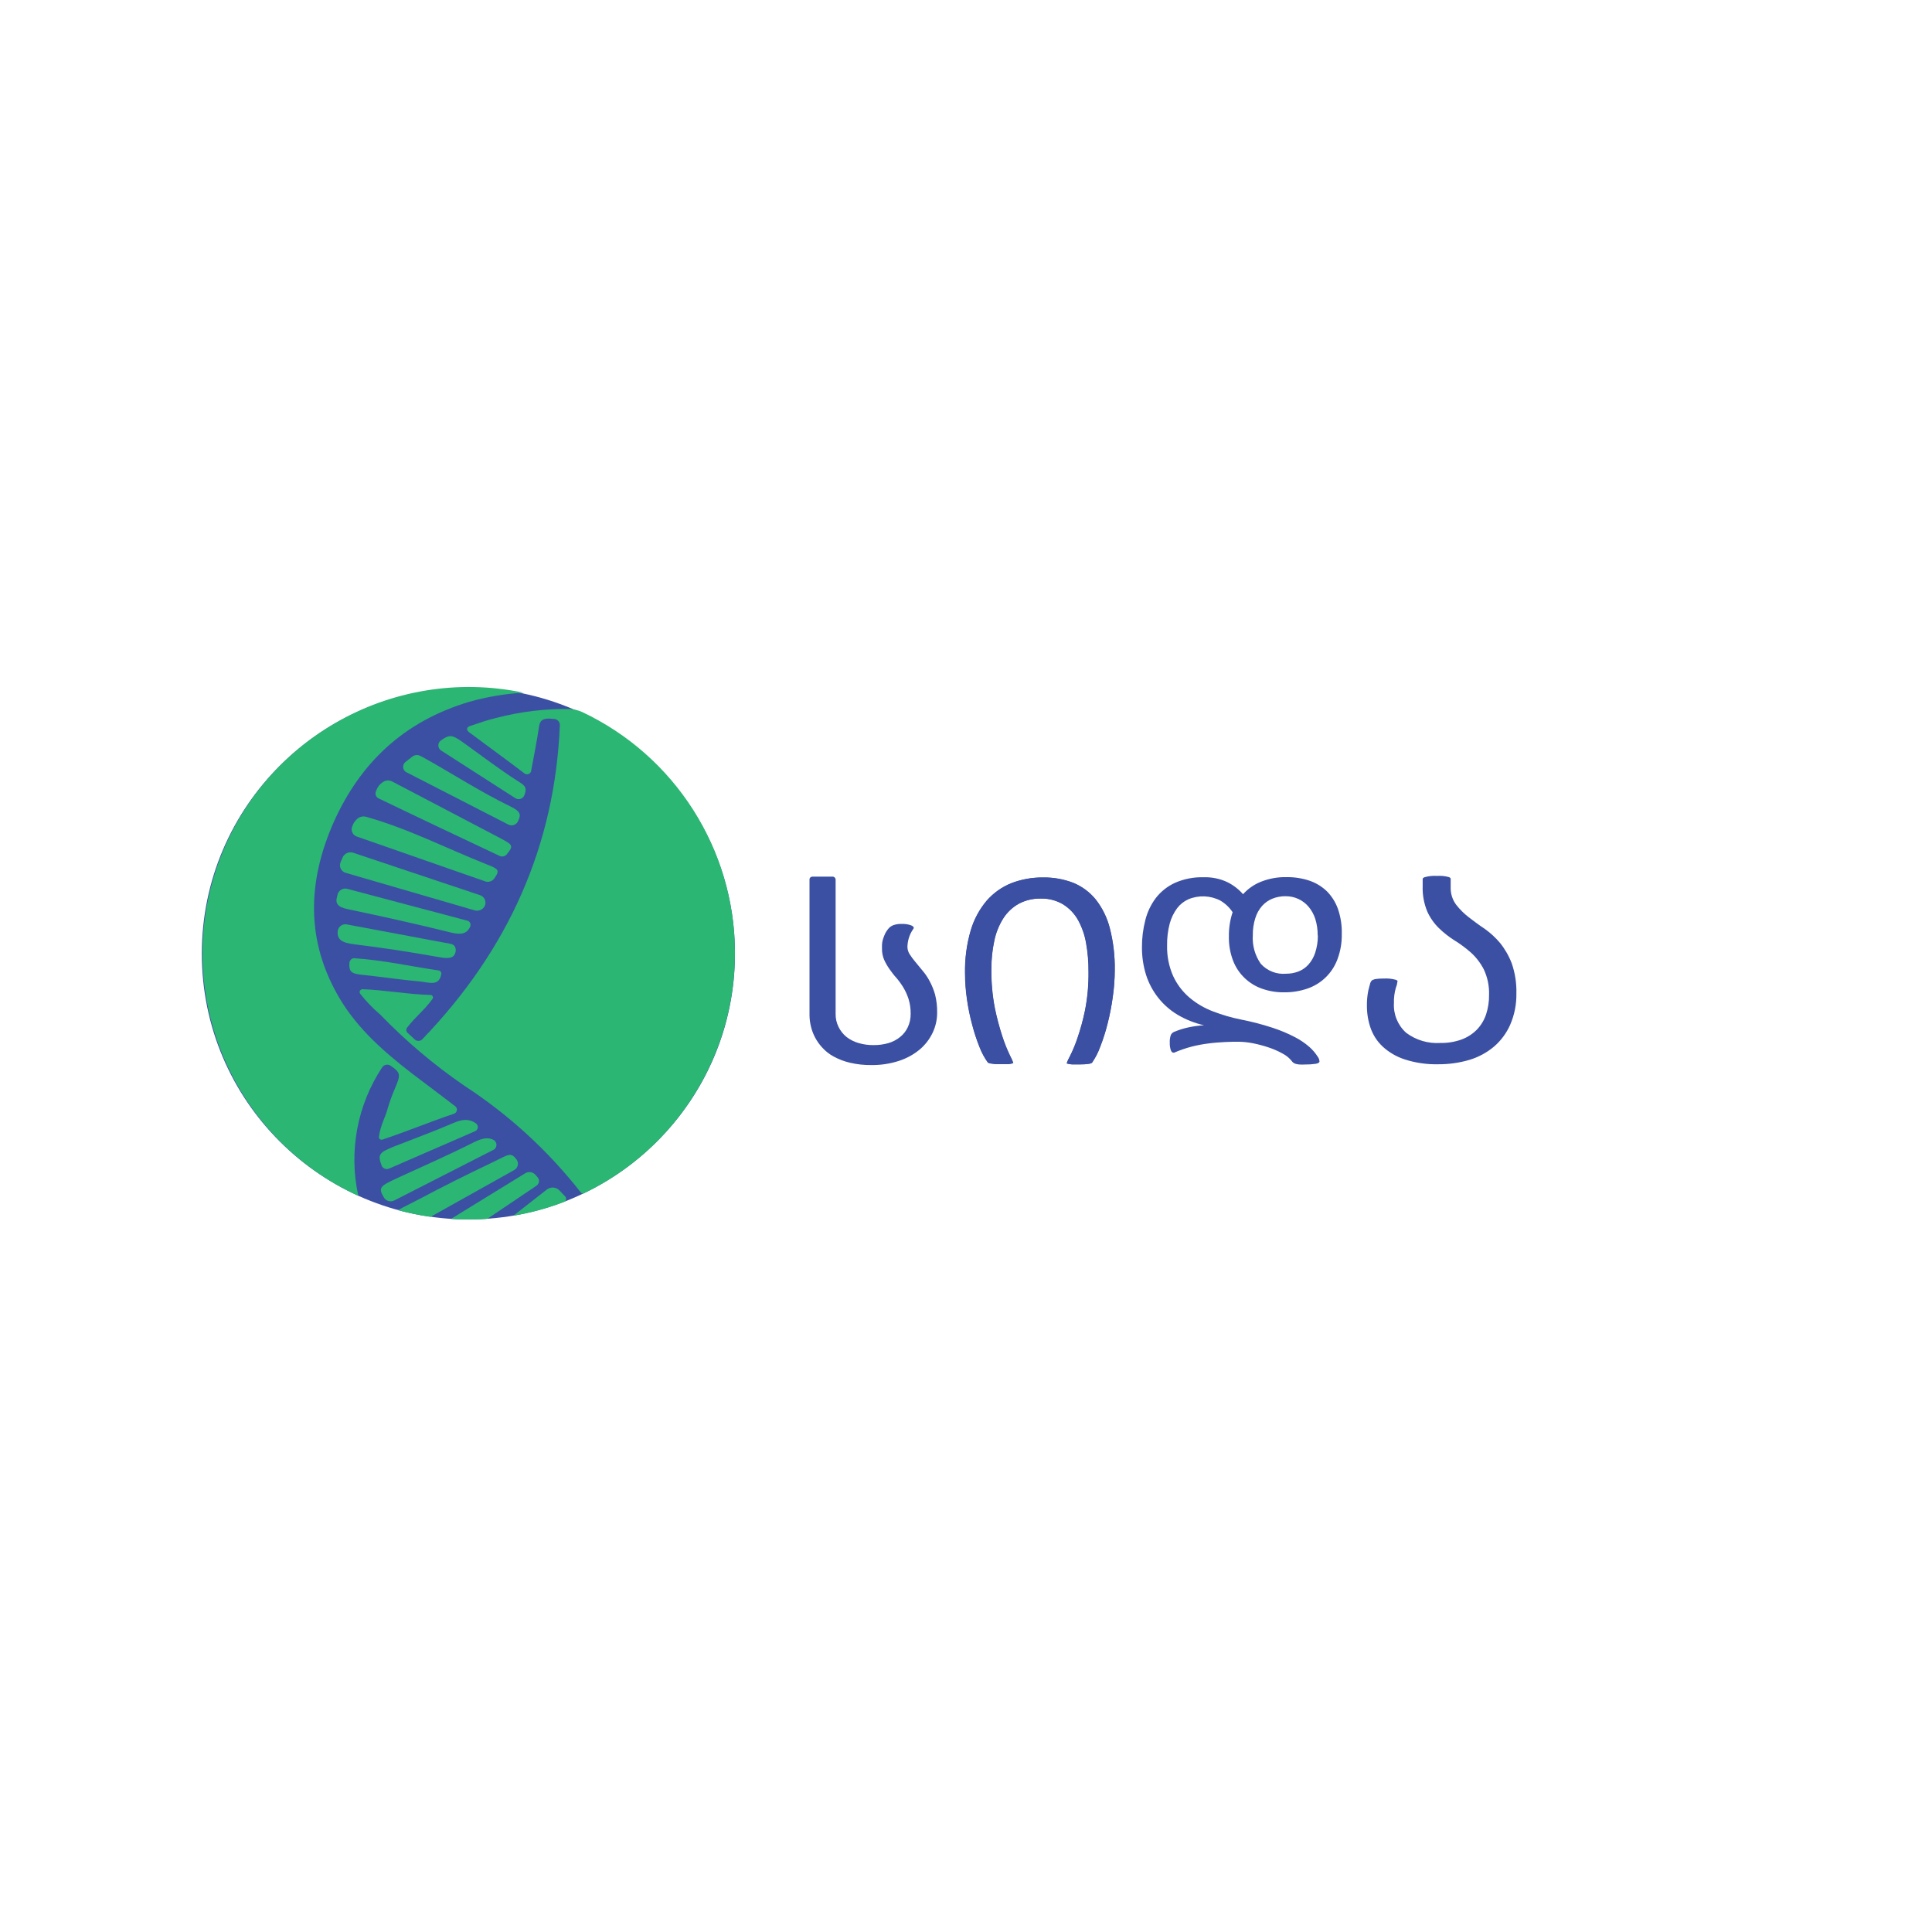
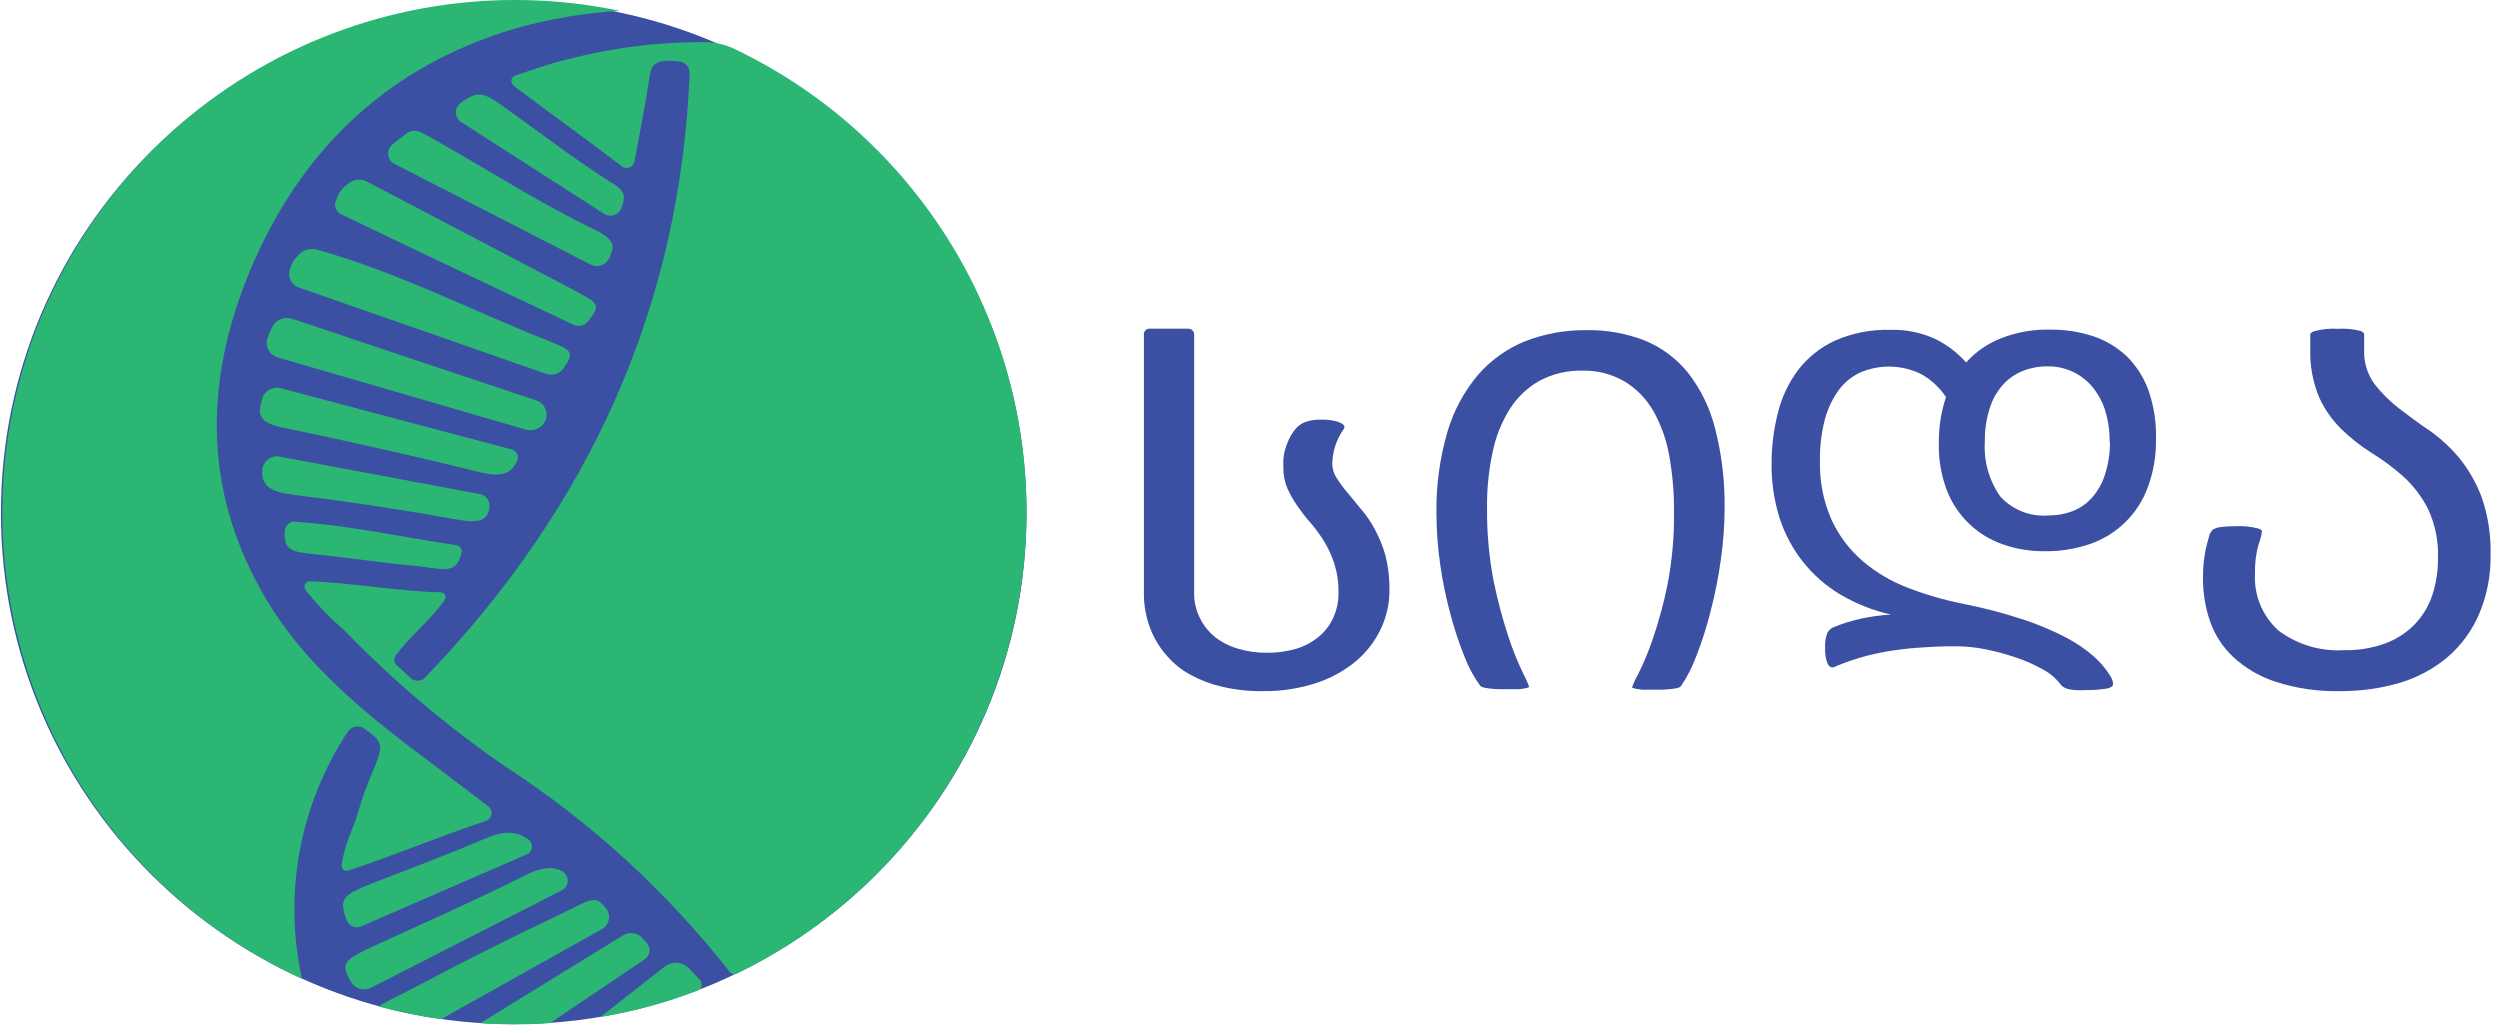
- <svg xmlns="http://www.w3.org/2000/svg" id="Layer_1" data-name="Layer 1" viewBox="0 0 316.66 315">
-   <defs>
-     <style>.cls-1{fill:#3b50a3;}.cls-2{fill:#2bb673;}</style>
-   </defs>
-   <path class="cls-1" d="M153.26,163a11,11,0,0,0-.92-2.25,9.26,9.26,0,0,0-1.19-1.73L150,157.62a11,11,0,0,1-.91-1.23,2.26,2.26,0,0,1-.36-1.23,5.65,5.65,0,0,1,.2-1.31,5.1,5.1,0,0,1,.79-1.64.36.36,0,0,0,.05-.13c0-.18-.18-.33-.53-.45a4.18,4.18,0,0,0-1.41-.2,3.81,3.81,0,0,0-1.4.2,2,2,0,0,0-.74.49,3.93,3.93,0,0,0-.66,1,6.62,6.62,0,0,0-.34.92,3.74,3.74,0,0,0-.13.83c0,.25,0,.46,0,.63a4.48,4.48,0,0,0,.35,1.8,9.45,9.45,0,0,0,.86,1.51c.35.48.72,1,1.14,1.45a12.13,12.13,0,0,1,1.14,1.57,9.07,9.07,0,0,1,.86,1.89,7.76,7.76,0,0,1,.35,2.42,5,5,0,0,1-.47,2.22,4.46,4.46,0,0,1-1.27,1.61,5.43,5.43,0,0,1-1.93,1,8.51,8.51,0,0,1-2.43.32,8.16,8.16,0,0,1-2.41-.33,5.82,5.82,0,0,1-2-1,4.82,4.82,0,0,1-1.3-1.63,4.63,4.63,0,0,1-.49-2.17v-22a.49.49,0,0,0-.49-.48h-3.32a.46.46,0,0,0-.47.45v22.24a8,8,0,0,0,.21,1.76,7.69,7.69,0,0,0,1.89,3.58,7,7,0,0,0,1.89,1.47,10.6,10.6,0,0,0,2.64,1,14.44,14.44,0,0,0,3.52.38,14,14,0,0,0,4.5-.68,10.34,10.34,0,0,0,3.38-1.84,8.2,8.2,0,0,0,2.14-2.75,7.57,7.57,0,0,0,.75-3.35A11.39,11.39,0,0,0,153.26,163Z" />
-   <path class="cls-1" d="M182.39,163.33a30.54,30.54,0,0,0,.32-4.38,25.82,25.82,0,0,0-.79-6.8,12.74,12.74,0,0,0-2.29-4.7,9.28,9.28,0,0,0-3.65-2.74,13.09,13.09,0,0,0-5-.9,14.06,14.06,0,0,0-5.25.95,10.59,10.59,0,0,0-4,2.86,13.4,13.4,0,0,0-2.61,4.87,23.57,23.57,0,0,0-.93,7,30.13,30.13,0,0,0,.32,4.29,34.23,34.23,0,0,0,.87,4.22,29.7,29.7,0,0,0,1.2,3.63,10.83,10.83,0,0,0,1.33,2.47s.09.12.45.19a8.14,8.14,0,0,0,1.55.11c.55,0,1,0,1.32,0a4.11,4.11,0,0,0,.71-.12.44.44,0,0,0,.15-.08,8.24,8.24,0,0,0-.52-1.16,25.38,25.38,0,0,1-1.25-3.11,42.5,42.5,0,0,1-1.25-4.7,31.44,31.44,0,0,1-.57-6.31,21.23,21.23,0,0,1,.47-4.69,11,11,0,0,1,1.47-3.7,7.14,7.14,0,0,1,2.54-2.41,7.36,7.36,0,0,1,3.61-.86,6.87,6.87,0,0,1,3.66.94,7.14,7.14,0,0,1,2.45,2.55,12,12,0,0,1,1.33,3.8,25.6,25.6,0,0,1,.4,4.73,30.75,30.75,0,0,1-.57,6.29,37.35,37.35,0,0,1-1.25,4.58,23.11,23.11,0,0,1-1.25,3,6.28,6.28,0,0,0-.51,1.11l.14.06a4.08,4.08,0,0,0,.72.12c.33,0,.77,0,1.32,0a8.29,8.29,0,0,0,1.55-.11c.36-.07.43-.17.43-.18a11.37,11.37,0,0,0,1.32-2.57,30.9,30.9,0,0,0,1.22-3.83A37.47,37.47,0,0,0,182.39,163.33Z" />
-   <path class="cls-1" d="M182.71,159a30.54,30.54,0,0,1-.32,4.38,37.47,37.47,0,0,1-.87,4.39,30.9,30.9,0,0,1-1.22,3.83,11.37,11.37,0,0,1-1.32,2.57s-.07.11-.43.18a8.29,8.29,0,0,1-1.55.11c-.55,0-1,0-1.32,0a4.08,4.08,0,0,1-.72-.12l-.14-.06a6.28,6.28,0,0,1,.51-1.11,23.11,23.11,0,0,0,1.25-3,37.35,37.35,0,0,0,1.25-4.58,30.75,30.75,0,0,0,.57-6.29,25.6,25.6,0,0,0-.4-4.73,12,12,0,0,0-1.33-3.8,7.14,7.14,0,0,0-2.45-2.55,6.87,6.87,0,0,0-3.66-.94,7.36,7.36,0,0,0-3.61.86,7.14,7.14,0,0,0-2.54,2.41,11,11,0,0,0-1.47,3.7,21.23,21.23,0,0,0-.47,4.69,31.44,31.44,0,0,0,.57,6.31,42.5,42.5,0,0,0,1.25,4.7,25.38,25.38,0,0,0,1.25,3.11,8.24,8.24,0,0,1,.52,1.16.44.44,0,0,1-.15.08,4.11,4.11,0,0,1-.71.12c-.34,0-.77,0-1.32,0a8.14,8.14,0,0,1-1.55-.11c-.36-.07-.44-.17-.45-.19a10.83,10.83,0,0,1-1.33-2.47,29.7,29.7,0,0,1-1.2-3.63,34.23,34.23,0,0,1-.87-4.22,30.13,30.13,0,0,1-.32-4.29,23.57,23.57,0,0,1,.93-7,13.4,13.4,0,0,1,2.61-4.87,10.59,10.59,0,0,1,4-2.86,14.06,14.06,0,0,1,5.25-.95,13.09,13.09,0,0,1,5,.9,9.28,9.28,0,0,1,3.65,2.74,12.74,12.74,0,0,1,2.29,4.7A25.82,25.82,0,0,1,182.71,159Z" />
-   <path class="cls-1" d="M219.92,153.09a11.13,11.13,0,0,1-.7,4.11,8,8,0,0,1-4.94,4.83,11.44,11.44,0,0,1-3.83.61,10.44,10.44,0,0,1-3.59-.59,7.86,7.86,0,0,1-4.76-4.61,10.53,10.53,0,0,1-.68-4,12,12,0,0,1,.61-3.93,6.2,6.2,0,0,0-2-1.9,6.19,6.19,0,0,0-5.25-.22,4.76,4.76,0,0,0-1.85,1.47,7.62,7.62,0,0,0-1.21,2.51,13.26,13.26,0,0,0-.43,3.62,11.68,11.68,0,0,0,1,5,10.37,10.37,0,0,0,2.65,3.5,13.2,13.2,0,0,0,3.88,2.28,28.4,28.4,0,0,0,4.67,1.35,42.38,42.38,0,0,1,5.15,1.35,24.08,24.08,0,0,1,3.61,1.52,12.06,12.06,0,0,1,2.36,1.6,7.59,7.59,0,0,1,1.4,1.65,1.29,1.29,0,0,1,.19.37,1.63,1.63,0,0,1,.07.33c0,.21-.22.36-.65.42a11,11,0,0,1-1.69.11,8.42,8.42,0,0,1-.95,0,3.13,3.13,0,0,1-.63-.11,1.42,1.42,0,0,1-.39-.2,1.09,1.09,0,0,1-.23-.25,4.71,4.71,0,0,0-1.52-1.24,13.29,13.29,0,0,0-2.29-1,20.53,20.53,0,0,0-2.56-.68,12.94,12.94,0,0,0-2.29-.25c-.71,0-1.48,0-2.31.05s-1.7.1-2.6.22a22.94,22.94,0,0,0-2.81.52,20.26,20.26,0,0,0-2.91,1l-.12,0c-.17,0-.31-.13-.42-.41a3.34,3.34,0,0,1-.17-1.21,3.19,3.19,0,0,1,.18-1.29,1.05,1.05,0,0,1,.51-.49,13.5,13.5,0,0,1,2.35-.74,16.35,16.35,0,0,1,2.57-.35,15.05,15.05,0,0,1-4.31-1.71,11.71,11.71,0,0,1-3.18-2.78,11.92,11.92,0,0,1-2-3.74,14.83,14.83,0,0,1-.68-4.56,17.39,17.39,0,0,1,.54-4.4,10.09,10.09,0,0,1,1.72-3.65,8.41,8.41,0,0,1,3.14-2.5,10.94,10.94,0,0,1,4.75-.92,8.47,8.47,0,0,1,3.8.78,8.31,8.31,0,0,1,2.62,2,7.84,7.84,0,0,1,3-2.07,10.74,10.74,0,0,1,4.14-.73,11.38,11.38,0,0,1,3.74.58,7.7,7.7,0,0,1,2.86,1.74,7.84,7.84,0,0,1,1.82,2.91A11.63,11.63,0,0,1,219.92,153.09Zm-3.95.23a8.73,8.73,0,0,0-.39-2.71,6,6,0,0,0-1.1-2,4.87,4.87,0,0,0-3.76-1.72,5.63,5.63,0,0,0-2.17.4,4.56,4.56,0,0,0-1.69,1.19,5.41,5.41,0,0,0-1.11,2,8.72,8.72,0,0,0-.41,2.79,7.33,7.33,0,0,0,1.31,4.7,5,5,0,0,0,4.16,1.62,5.6,5.6,0,0,0,2-.36,4.32,4.32,0,0,0,1.64-1.13,5.46,5.46,0,0,0,1.11-1.94A8.84,8.84,0,0,0,216,153.32Z" />
-   <path class="cls-1" d="M226.84,160.38a9.79,9.79,0,0,0-1.21.06,1.9,1.9,0,0,0-.62.16c-.16.08-.22.14-.23.17a1.7,1.7,0,0,0-.19.35c0,.08-.12.38-.32,1.22a11.91,11.91,0,0,0-.23,2.56,11,11,0,0,0,.61,3.61,7.64,7.64,0,0,0,1.95,3,9.78,9.78,0,0,0,3.59,2.11,16.61,16.61,0,0,0,5.56.81,17.52,17.52,0,0,0,5.13-.73,11.34,11.34,0,0,0,4-2.17,10.08,10.08,0,0,0,2.66-3.61,12.33,12.33,0,0,0,1-5.07,14,14,0,0,0-.76-4.95,12.29,12.29,0,0,0-1.91-3.34,13.5,13.5,0,0,0-2.5-2.31c-1-.66-1.83-1.3-2.62-1.9a11.61,11.61,0,0,1-2.08-2.06,4.6,4.6,0,0,1-.9-2.88v-1.34c0-.08,0-.19-.27-.31a5.84,5.84,0,0,0-1.94-.2,6.26,6.26,0,0,0-2.06.21c-.32.12-.32.24-.32.3v1.14a10,10,0,0,0,.76,4.2,9,9,0,0,0,1.9,2.71,15.56,15.56,0,0,0,2.54,2,19.52,19.52,0,0,1,2.7,2,9.72,9.72,0,0,1,2.12,2.76,9.11,9.11,0,0,1,.86,4.21,9.86,9.86,0,0,1-.48,3.15,6.64,6.64,0,0,1-1.51,2.51,6.85,6.85,0,0,1-2.51,1.62,9.73,9.73,0,0,1-3.48.57,8.44,8.44,0,0,1-5.61-1.67,6.07,6.07,0,0,1-2-4.87,8.25,8.25,0,0,1,.32-2.53,4,4,0,0,0,.27-1.06c0-.08-.09-.15-.27-.22A6,6,0,0,0,226.84,160.38Z" />
-   <ellipse class="cls-1" cx="76.77" cy="156.3" rx="43.69" ry="43.56" />
-   <path class="cls-2" d="M56.7,143.07l21.08,6.13a1.41,1.41,0,0,0,1.68-.73v0a1.29,1.29,0,0,0-.81-1.76l-20.74-6.94a1.42,1.42,0,0,0-1.75.75l-.35.83A1.29,1.29,0,0,0,56.7,143.07Z" />
-   <path class="cls-2" d="M58.43,137.09l21,7.33A1.31,1.31,0,0,0,81,144c1-1.42.73-1.56-1.32-2.37C73.17,139.05,67,135.84,60,133.87a1.58,1.58,0,0,0-1.58.47,2.65,2.65,0,0,0-.67,1.07A1.24,1.24,0,0,0,58.43,137.09Z" />
-   <path class="cls-2" d="M67.59,124l-1.12.88a1,1,0,0,0,.18,1.71l16.64,8.54a1.16,1.16,0,0,0,1.6-.5c.45-1,.65-1.55-1.28-2.48-4.71-2.29-9.08-5.1-13.61-7.66-.35-.2-.71-.39-1.11-.6A1.23,1.23,0,0,0,67.59,124Z" />
-   <path class="cls-2" d="M55.27,146.88c-.37,1.2.07,1.78,1.71,2.13,5.65,1.18,11.29,2.43,16.88,3.82,1.69.42,2.68.26,3.22-1a.71.71,0,0,0-.55-.95L57,145.7a1.31,1.31,0,0,0-1.66.86C55.33,146.67,55.31,146.77,55.27,146.88Z" />
-   <path class="cls-2" d="M58,154.76q6.86.84,13.64,2.06c1.2.22,2.28.35,2.74-.19s.54-1.74-.54-1.94l-16.9-3.16a1.27,1.27,0,0,0-1.58,1h0C55.19,154,56.05,154.52,58,154.76Z" />
-   <path class="cls-2" d="M62.09,130.87c6.81,3.29,13.23,6.31,19.81,9.42a1,1,0,0,0,1.12-.22c1.23-1.48,1-1.61-1-2.68l-17.75-9.31A1.45,1.45,0,0,0,63.1,128a2.64,2.64,0,0,0-1.44,1.61A.89.89,0,0,0,62.09,130.87Z" />
-   <path class="cls-2" d="M84.68,127.9c-2.85-1.83-5.52-3.88-8.27-5.85-2.17-1.56-2.54-1.83-4.14-.7a1,1,0,0,0,0,1.64l12.18,7.82a1,1,0,0,0,1.51-.52C86.5,128.9,85.85,128.66,84.68,127.9Z" />
-   <path class="cls-2" d="M60.8,159.93c2.58.29,5.16.68,7.74.9,1.86.17,3.34.88,3.77-1.07a.53.53,0,0,0-.45-.71c-4.59-.67-9.11-1.7-13.84-2-.4,0-.73.42-.75.74C57.13,159.73,57.94,159.61,60.8,159.93Z" />
-   <path class="cls-2" d="M86.1,192.29c-4.07,2.48-8.11,5-12.18,7.49,1.22.09,2.44.11,3.68.09.75,0,1.53-.05,2.27-.1l8.07-5.44a.93.93,0,0,0,.18-1.37l-.37-.42A1.3,1.3,0,0,0,86.1,192.29Z" />
-   <path class="cls-2" d="M62.65,174.92a1,1,0,0,1,1.36-.26c1.78,1.23,1.65,1.5.66,3.89a26.21,26.21,0,0,0-1.14,3.18c-.39,1.44-1.19,2.74-1.42,4.58a.43.43,0,0,0,.56.47c3.83-1.26,8-3,11.72-4.23a.71.71,0,0,0,.21-1.25c-2.61-2-4.65-3.52-7-5.3-4.61-3.55-8.94-7.36-11.86-12.24-5.7-9.54-5.35-19.32-1-29.11,4.25-9.44,11.3-16.4,22.2-19.63a41.34,41.34,0,0,1,8.87-1.49A43.67,43.67,0,0,0,58.73,196,27.44,27.44,0,0,1,62.65,174.92Z" />
-   <path class="cls-2" d="M84.67,190.05c-1-1.33-1.31-.79-4.2.58-4,1.9-7.92,3.86-11.81,5.93-1.63.86-2.75,1.37-3.43,1.79a44.69,44.69,0,0,0,5.34,1.09l13.72-7.68A1.17,1.17,0,0,0,84.67,190.05Z" />
-   <path class="cls-2" d="M77.73,187.19c-4.16,2.09-8.49,4-12.74,5.95-2.71,1.27-3.08,1.5-2,3.24a1.31,1.31,0,0,0,1.68.35l16.1-8.22a.93.93,0,0,0,.07-1.71C80,186.37,79,186.55,77.73,187.19Z" />
-   <path class="cls-2" d="M64.66,187.88c-2.45,1-2.83,1.25-2.1,3.19a.93.93,0,0,0,1.24.45l14-6.09a.74.74,0,0,0,.22-1.3c-1.07-.79-2.23-.72-3.71-.07C71.14,185.43,67.88,186.62,64.66,187.88Z" />
-   <path class="cls-2" d="M89.58,195l-5.43,4.25a41.26,41.26,0,0,0,8.41-2.3c.27-.11.29-.63.09-.84l-.88-.92A1.56,1.56,0,0,0,89.58,195Z" />
-   <path class="cls-2" d="M76.05,177.91a79,79,0,0,1,19.16,17.55.42.42,0,0,0,.5.12,43.69,43.69,0,0,0-.33-78.9,6,6,0,0,0-2-.48,45.36,45.36,0,0,0-12.06,1.47c-1.4.33-2.76.81-4.3,1.33-.55.19-.62.62-.15,1,3.21,2.4,5.92,4.35,9,6.69a.7.7,0,0,0,1.21-.47h0c.44-2.37.92-4.75,1.27-7.14.15-1,.6-1.33,1.76-1.3l.65.05a1,1,0,0,1,1,1c-.79,19.63-8.34,36.76-22.56,51.52a.89.89,0,0,1-1.24,0l-1.18-1.09a.62.62,0,0,1-.07-.81c1.34-1.79,2.77-2.78,4.18-4.73a.41.41,0,0,0-.33-.65c-3.35-.06-7.66-.82-11.12-.94a.47.47,0,0,0-.4.75,24,24,0,0,0,3.29,3.42A90,90,0,0,0,76.05,177.91Z" />
+ <svg xmlns="http://www.w3.org/2000/svg" width="213" height="88" viewBox="0 0 213 88" fill="none">
+   <path d="M118.041 47.323C117.818 46.542 117.509 45.787 117.121 45.073C116.791 44.453 116.392 43.873 115.931 43.343L114.781 41.943C114.449 41.555 114.145 41.144 113.871 40.713C113.634 40.347 113.509 39.919 113.511 39.483C113.526 39.04 113.593 38.601 113.711 38.173C113.873 37.584 114.141 37.028 114.501 36.533C114.526 36.494 114.543 36.45 114.551 36.403C114.551 36.223 114.371 36.073 114.021 35.953C113.565 35.807 113.089 35.739 112.611 35.753C112.136 35.732 111.661 35.8 111.211 35.953C110.93 36.059 110.677 36.227 110.471 36.443C110.201 36.741 109.978 37.078 109.811 37.443C109.675 37.741 109.561 38.049 109.471 38.363C109.396 38.634 109.353 38.913 109.341 39.193C109.341 39.443 109.341 39.653 109.341 39.823C109.332 40.441 109.451 41.054 109.691 41.623C109.93 42.152 110.218 42.657 110.551 43.133C110.901 43.613 111.271 44.133 111.691 44.583C112.112 45.075 112.493 45.6 112.831 46.153C113.189 46.748 113.477 47.383 113.691 48.043C113.934 48.827 114.053 49.643 114.041 50.463C114.056 51.23 113.895 51.989 113.571 52.683C113.278 53.311 112.843 53.863 112.301 54.293C111.731 54.753 111.075 55.093 110.371 55.293C109.58 55.517 108.762 55.624 107.941 55.613C107.125 55.624 106.313 55.513 105.531 55.283C104.806 55.083 104.126 54.743 103.531 54.283C102.984 53.841 102.54 53.285 102.231 52.653C101.893 51.981 101.725 51.236 101.741 50.483V28.483C101.738 28.355 101.685 28.233 101.594 28.143C101.502 28.054 101.379 28.003 101.251 28.003H97.931C97.87 28.002 97.81 28.013 97.754 28.035C97.698 28.056 97.646 28.089 97.602 28.131C97.559 28.173 97.524 28.223 97.499 28.278C97.475 28.333 97.462 28.393 97.461 28.453V50.693C97.465 51.286 97.536 51.876 97.671 52.453C97.969 53.794 98.622 55.03 99.561 56.033C100.101 56.628 100.741 57.126 101.451 57.503C102.282 57.953 103.17 58.289 104.091 58.503C105.244 58.774 106.426 58.902 107.611 58.883C109.138 58.904 110.658 58.674 112.111 58.203C113.342 57.807 114.489 57.183 115.491 56.363C116.393 55.611 117.123 54.673 117.631 53.613C118.134 52.569 118.39 51.423 118.381 50.263C118.396 49.273 118.281 48.284 118.041 47.323Z" fill="#3B50A3" />
+   <path d="M146.936 43.299C146.934 44.765 146.827 46.229 146.616 47.679C146.414 49.158 146.123 50.624 145.746 52.069C145.423 53.371 145.015 54.65 144.526 55.899C144.197 56.808 143.753 57.672 143.206 58.469C143.206 58.469 143.136 58.579 142.776 58.649C142.264 58.734 141.745 58.771 141.226 58.759C140.676 58.759 140.226 58.759 139.906 58.759C139.663 58.741 139.422 58.7 139.186 58.639L139.046 58.579C139.179 58.193 139.35 57.822 139.556 57.469C140.042 56.5 140.46 55.497 140.806 54.469C141.319 52.97 141.737 51.441 142.056 49.889C142.461 47.818 142.652 45.71 142.626 43.599C142.639 42.013 142.505 40.43 142.226 38.869C142 37.536 141.55 36.252 140.896 35.069C140.306 34.027 139.463 33.15 138.446 32.519C137.338 31.87 136.07 31.544 134.786 31.579C133.529 31.553 132.286 31.849 131.176 32.439C130.142 33.019 129.269 33.847 128.636 34.849C127.925 35.983 127.427 37.237 127.166 38.549C126.836 40.09 126.678 41.663 126.696 43.239C126.673 45.356 126.864 47.47 127.266 49.549C127.592 51.138 128.01 52.708 128.516 54.249C128.864 55.312 129.281 56.351 129.766 57.359C129.969 57.732 130.143 58.12 130.286 58.519C130.242 58.555 130.191 58.582 130.136 58.599C129.903 58.66 129.666 58.7 129.426 58.719C129.086 58.719 128.656 58.719 128.106 58.719C127.587 58.732 127.068 58.695 126.556 58.609C126.196 58.539 126.116 58.439 126.106 58.419C125.557 57.657 125.11 56.827 124.776 55.949C124.298 54.766 123.897 53.554 123.576 52.319C123.198 50.932 122.907 49.523 122.706 48.099C122.497 46.678 122.39 45.245 122.386 43.809C122.343 41.442 122.656 39.082 123.316 36.809C123.838 35.022 124.727 33.363 125.926 31.939C127.016 30.685 128.387 29.705 129.926 29.079C131.599 28.43 133.381 28.108 135.176 28.129C136.885 28.1 138.584 28.405 140.176 29.029C141.602 29.624 142.856 30.566 143.826 31.769C144.906 33.161 145.686 34.761 146.116 36.469C146.693 38.699 146.968 40.996 146.936 43.299Z" fill="#3B50A3" />
+   <path d="M183.689 37.414C183.717 38.816 183.479 40.21 182.989 41.524C182.579 42.647 181.922 43.664 181.067 44.5C180.212 45.336 179.181 45.969 178.049 46.354C176.816 46.774 175.521 46.98 174.219 46.964C172.997 46.979 171.782 46.779 170.629 46.374C169.548 45.998 168.562 45.391 167.739 44.595C166.917 43.799 166.279 42.833 165.869 41.764C165.385 40.487 165.154 39.129 165.189 37.764C165.172 36.429 165.378 35.101 165.799 33.834C165.283 33.058 164.6 32.409 163.799 31.934C162.994 31.514 162.106 31.277 161.198 31.239C160.291 31.201 159.387 31.363 158.549 31.714C157.818 32.041 157.182 32.546 156.699 33.184C156.145 33.939 155.735 34.79 155.489 35.694C155.18 36.875 155.035 38.093 155.059 39.314C155.02 41.034 155.361 42.741 156.059 44.314C156.682 45.656 157.586 46.85 158.709 47.814C159.862 48.79 161.175 49.562 162.589 50.094C164.104 50.676 165.667 51.128 167.259 51.444C169.002 51.785 170.722 52.236 172.409 52.794C173.652 53.202 174.859 53.71 176.019 54.314C176.866 54.752 177.658 55.289 178.379 55.914C178.922 56.394 179.393 56.95 179.779 57.564C179.862 57.676 179.926 57.801 179.969 57.934C180.004 58.041 180.027 58.152 180.039 58.264C180.039 58.474 179.819 58.624 179.389 58.684C178.829 58.764 178.264 58.801 177.699 58.794C177.382 58.812 177.065 58.812 176.749 58.794C176.536 58.779 176.325 58.742 176.119 58.684C175.979 58.638 175.848 58.57 175.729 58.484C175.64 58.413 175.562 58.329 175.499 58.234C175.085 57.718 174.567 57.296 173.979 56.994C173.249 56.589 172.482 56.255 171.689 55.994C170.851 55.712 169.996 55.485 169.129 55.314C168.375 55.163 167.608 55.079 166.839 55.064C166.129 55.064 165.359 55.064 164.529 55.114C163.699 55.164 162.829 55.214 161.929 55.334C160.982 55.449 160.044 55.622 159.119 55.854C158.125 56.113 157.152 56.447 156.209 56.854H156.089C155.919 56.854 155.779 56.724 155.669 56.444C155.538 56.054 155.481 55.644 155.499 55.234C155.47 54.796 155.531 54.357 155.679 53.944C155.787 53.726 155.967 53.553 156.189 53.454C156.948 53.136 157.735 52.888 158.539 52.714C159.385 52.529 160.244 52.412 161.109 52.364C159.593 52.02 158.139 51.443 156.799 50.654C155.579 49.928 154.502 48.986 153.619 47.874C152.734 46.757 152.057 45.49 151.619 44.134C151.156 42.659 150.926 41.12 150.939 39.574C150.93 38.09 151.112 36.611 151.479 35.174C151.801 33.854 152.386 32.612 153.199 31.524C154.028 30.449 155.106 29.591 156.339 29.024C157.834 28.366 159.457 28.052 161.089 28.104C162.399 28.066 163.7 28.333 164.889 28.884C165.887 29.369 166.778 30.049 167.509 30.884C168.332 29.968 169.36 29.259 170.509 28.814C171.827 28.3 173.234 28.052 174.649 28.084C175.919 28.067 177.183 28.263 178.389 28.664C179.458 29.027 180.435 29.621 181.249 30.404C182.063 31.227 182.685 32.221 183.069 33.314C183.52 34.632 183.73 36.021 183.689 37.414ZM179.739 37.644C179.752 36.726 179.621 35.811 179.349 34.934C179.114 34.203 178.74 33.524 178.249 32.934C177.787 32.389 177.21 31.952 176.56 31.655C175.911 31.358 175.203 31.207 174.489 31.214C173.746 31.203 173.009 31.339 172.319 31.614C171.672 31.876 171.094 32.283 170.629 32.804C170.121 33.384 169.742 34.066 169.519 34.804C169.232 35.705 169.093 36.648 169.109 37.594C168.996 39.264 169.458 40.923 170.419 42.294C170.939 42.868 171.586 43.313 172.308 43.594C173.03 43.875 173.807 43.984 174.579 43.914C175.262 43.917 175.94 43.795 176.579 43.554C177.206 43.31 177.768 42.923 178.219 42.424C178.719 41.861 179.097 41.2 179.329 40.484C179.629 39.568 179.778 38.608 179.769 37.644H179.739Z" fill="#3B50A3" />
+   <path d="M190.496 44.833C190.092 44.828 189.688 44.848 189.286 44.893C189.072 44.911 188.862 44.965 188.666 45.053C188.506 45.133 188.446 45.193 188.436 45.223C188.359 45.332 188.295 45.449 188.246 45.573C188.246 45.653 188.126 45.953 187.926 46.793C187.757 47.636 187.68 48.494 187.696 49.353C187.696 50.582 187.902 51.802 188.306 52.963C188.709 54.103 189.378 55.132 190.256 55.963C191.287 56.916 192.512 57.636 193.846 58.073C195.64 58.657 197.52 58.931 199.406 58.883C201.143 58.895 202.872 58.649 204.536 58.153C206.002 57.707 207.363 56.969 208.536 55.983C209.682 54.995 210.592 53.761 211.196 52.373C211.884 50.773 212.224 49.045 212.196 47.303C212.242 45.621 211.985 43.944 211.436 42.353C210.979 41.146 210.334 40.019 209.526 39.013C208.793 38.141 207.953 37.364 207.026 36.703C206.026 36.043 205.196 35.403 204.406 34.803C203.628 34.207 202.93 33.515 202.326 32.743C201.711 31.912 201.394 30.897 201.426 29.863V28.523C201.426 28.443 201.426 28.333 201.156 28.213C200.525 28.038 199.869 27.971 199.216 28.013C198.522 27.968 197.826 28.039 197.156 28.223C196.836 28.343 196.836 28.463 196.836 28.523V29.663C196.784 31.101 197.043 32.534 197.596 33.863C198.056 34.876 198.7 35.795 199.496 36.573C200.271 37.326 201.122 37.996 202.036 38.573C202.992 39.161 203.895 39.83 204.736 40.573C205.603 41.358 206.321 42.293 206.856 43.333C207.474 44.648 207.769 46.091 207.716 47.543C207.728 48.612 207.566 49.676 207.236 50.693C206.926 51.632 206.41 52.489 205.726 53.203C205.019 53.921 204.162 54.474 203.216 54.823C202.1 55.223 200.921 55.417 199.736 55.393C197.727 55.523 195.737 54.931 194.126 53.723C193.448 53.114 192.917 52.359 192.57 51.516C192.224 50.673 192.072 49.763 192.126 48.853C192.101 47.998 192.209 47.145 192.446 46.323C192.584 45.984 192.675 45.627 192.716 45.263C192.716 45.183 192.626 45.113 192.446 45.043C191.812 44.867 191.153 44.796 190.496 44.833Z" fill="#3B50A3" />
+   <path d="M43.77 87.256C67.899 87.256 87.46 67.753 87.46 43.696C87.46 19.638 67.899 0.136 43.77 0.136C19.641 0.136 0.08 19.638 0.08 43.696C0.08 67.753 19.641 87.256 43.77 87.256Z" fill="#3B50A3" />
+   <path d="M23.7 30.466L44.78 36.596C45.101 36.694 45.447 36.674 45.755 36.541C46.063 36.407 46.313 36.167 46.46 35.866C46.535 35.698 46.572 35.517 46.571 35.333C46.57 35.15 46.53 34.969 46.453 34.802C46.376 34.636 46.265 34.488 46.127 34.367C45.988 34.247 45.826 34.158 45.65 34.106L24.91 27.166C24.577 27.052 24.214 27.065 23.891 27.204C23.567 27.342 23.307 27.596 23.16 27.916L22.81 28.746C22.744 28.916 22.714 29.099 22.724 29.282C22.733 29.465 22.782 29.644 22.866 29.807C22.951 29.969 23.068 30.112 23.212 30.226C23.356 30.34 23.522 30.421 23.7 30.466Z" fill="#2BB673" />
+   <path d="M25.43 24.486L46.43 31.816C46.701 31.933 47.003 31.955 47.288 31.878C47.573 31.802 47.824 31.632 48 31.396C49 29.976 48.73 29.836 46.68 29.026C40.17 26.446 34 23.235 27 21.265C26.719 21.191 26.423 21.195 26.144 21.278C25.865 21.361 25.615 21.519 25.42 21.736C25.114 22.033 24.884 22.4 24.75 22.806C24.678 22.96 24.639 23.127 24.635 23.297C24.631 23.467 24.661 23.636 24.725 23.793C24.789 23.951 24.884 24.093 25.006 24.213C25.127 24.332 25.271 24.425 25.43 24.486Z" fill="#2BB673" />
+   <path d="M34.59 11.396L33.47 12.276C33.331 12.379 33.221 12.517 33.152 12.676C33.082 12.835 33.055 13.009 33.074 13.182C33.092 13.354 33.154 13.519 33.255 13.66C33.356 13.801 33.492 13.913 33.65 13.986L50.29 22.526C50.427 22.601 50.578 22.648 50.734 22.664C50.89 22.68 51.047 22.664 51.197 22.617C51.346 22.571 51.485 22.494 51.604 22.392C51.723 22.291 51.82 22.166 51.89 22.026C52.34 21.026 52.54 20.476 50.61 19.546C45.9 17.256 41.53 14.446 37 11.886C36.65 11.686 36.29 11.496 35.89 11.286C35.685 11.18 35.454 11.135 35.224 11.154C34.994 11.174 34.775 11.257 34.59 11.396Z" fill="#2BB673" />
+   <path d="M22.27 34.276C21.9 35.476 22.34 36.056 23.98 36.406C29.63 37.586 35.27 38.836 40.86 40.226C42.55 40.646 43.54 40.486 44.08 39.226C44.117 39.127 44.132 39.022 44.123 38.917C44.114 38.813 44.082 38.711 44.03 38.62C43.977 38.53 43.905 38.452 43.819 38.392C43.732 38.332 43.634 38.292 43.53 38.276L24 33.096C23.835 33.041 23.66 33.021 23.487 33.035C23.313 33.049 23.144 33.097 22.99 33.177C22.835 33.257 22.698 33.367 22.587 33.501C22.475 33.635 22.391 33.789 22.34 33.956C22.33 34.066 22.31 34.166 22.27 34.276Z" fill="#2BB673" />
+   <path d="M25 42.156C29.573 42.715 34.12 43.402 38.64 44.216C39.84 44.436 40.92 44.566 41.38 44.026C41.84 43.486 41.92 42.286 40.84 42.086L23.94 38.925C23.77 38.88 23.593 38.87 23.419 38.896C23.245 38.923 23.079 38.985 22.93 39.079C22.782 39.173 22.655 39.297 22.556 39.442C22.458 39.588 22.391 39.753 22.36 39.925C22.19 41.395 23.05 41.916 25 42.156Z" fill="#2BB673" />
+   <path d="M29.09 18.266C35.9 21.556 42.32 24.576 48.9 27.686C49.087 27.767 49.294 27.79 49.495 27.751C49.695 27.712 49.878 27.612 50.02 27.466C51.25 25.986 51.02 25.856 49.02 24.786L31.27 15.476C31.091 15.382 30.895 15.326 30.694 15.312C30.492 15.298 30.29 15.327 30.1 15.396C29.76 15.547 29.456 15.769 29.208 16.047C28.96 16.324 28.773 16.651 28.66 17.006C28.598 17.115 28.56 17.236 28.548 17.362C28.536 17.487 28.551 17.613 28.592 17.732C28.632 17.851 28.698 17.96 28.784 18.052C28.87 18.144 28.974 18.217 29.09 18.266Z" fill="#2BB673" />
+   <path d="M51.68 15.296C48.83 13.466 46.16 11.416 43.41 9.446C41.24 7.886 40.87 7.616 39.27 8.746C39.138 8.838 39.03 8.96 38.956 9.103C38.881 9.246 38.842 9.405 38.842 9.566C38.842 9.727 38.881 9.885 38.956 10.028C39.03 10.171 39.138 10.293 39.27 10.386L51.45 18.206C51.578 18.292 51.725 18.348 51.879 18.368C52.032 18.388 52.188 18.372 52.335 18.322C52.481 18.271 52.614 18.188 52.722 18.077C52.831 17.967 52.912 17.833 52.96 17.686C53.5 16.296 52.85 16.056 51.68 15.296Z" fill="#2BB673" />
+   <path d="M27.8 47.325C30.38 47.615 32.96 48.006 35.54 48.226C37.4 48.396 38.88 49.105 39.31 47.156C39.338 47.079 39.348 46.998 39.339 46.917C39.331 46.836 39.303 46.758 39.26 46.69C39.217 46.621 39.158 46.563 39.088 46.521C39.019 46.479 38.941 46.453 38.86 46.446C34.27 45.776 29.75 44.746 25.02 44.446C24.62 44.446 24.29 44.865 24.27 45.185C24.13 47.126 24.94 47.005 27.8 47.325Z" fill="#2BB673" />
+   <path d="M53.1 79.686C49.03 82.166 44.99 84.686 40.92 87.176C42.14 87.266 43.36 87.286 44.6 87.266C45.35 87.266 46.13 87.216 46.87 87.166L54.94 81.726C55.047 81.652 55.138 81.556 55.206 81.445C55.274 81.334 55.318 81.21 55.335 81.081C55.352 80.951 55.342 80.82 55.304 80.695C55.267 80.57 55.205 80.455 55.12 80.356L54.75 79.936C54.548 79.707 54.272 79.557 53.97 79.511C53.669 79.465 53.361 79.527 53.1 79.686Z" fill="#2BB673" />
+   <path d="M29.65 62.316C29.799 62.105 30.024 61.961 30.278 61.912C30.531 61.864 30.794 61.915 31.01 62.056C32.79 63.286 32.66 63.556 31.67 65.946C31.222 66.98 30.841 68.042 30.53 69.126C30.14 70.566 29.34 71.866 29.11 73.706C29.099 73.778 29.108 73.852 29.134 73.92C29.16 73.989 29.203 74.049 29.259 74.097C29.315 74.144 29.382 74.176 29.454 74.189C29.526 74.203 29.601 74.198 29.67 74.176C33.5 72.916 37.67 71.176 41.39 69.946C41.516 69.907 41.628 69.834 41.714 69.735C41.8 69.636 41.858 69.515 41.88 69.385C41.901 69.256 41.887 69.123 41.837 69.001C41.788 68.879 41.706 68.773 41.6 68.696C38.99 66.696 36.95 65.176 34.6 63.396C29.99 59.846 25.66 56.036 22.74 51.156C17.04 41.616 17.39 31.836 21.74 22.046C25.99 12.606 33.04 5.646 43.94 2.416C46.834 1.598 49.808 1.098 52.81 0.926C42.294 -1.275 31.335 0.479 22.03 5.852C12.726 11.224 5.729 19.838 2.377 30.046C-0.975 40.254 -0.446 51.34 3.862 61.182C8.171 71.025 15.956 78.933 25.73 83.396C24.935 79.799 24.872 76.079 25.546 72.457C26.219 68.835 27.615 65.386 29.65 62.316Z" fill="#2BB673" />
+   <path d="M51.67 77.446C50.67 76.116 50.36 76.656 47.47 78.026C43.47 79.926 39.55 81.886 35.66 83.956C34.03 84.816 32.91 85.326 32.23 85.746C33.986 86.217 35.77 86.581 37.57 86.836L51.29 79.156C51.435 79.075 51.561 78.965 51.66 78.832C51.759 78.7 51.829 78.548 51.865 78.386C51.901 78.225 51.902 78.057 51.868 77.895C51.835 77.733 51.767 77.58 51.67 77.446Z" fill="#2BB673" />
+   <path d="M44.73 74.586C40.57 76.676 36.24 78.586 31.99 80.536C29.28 81.806 28.91 82.036 29.99 83.776C30.181 84.026 30.456 84.2 30.765 84.264C31.073 84.328 31.395 84.279 31.67 84.126L47.77 75.906C47.941 75.841 48.089 75.728 48.195 75.58C48.302 75.432 48.363 75.256 48.37 75.074C48.378 74.891 48.331 74.711 48.237 74.555C48.143 74.399 48.005 74.274 47.84 74.196C47 73.766 46 73.946 44.73 74.586Z" fill="#2BB673" />
+   <path d="M31.66 75.276C29.21 76.276 28.83 76.526 29.56 78.466C29.612 78.577 29.685 78.677 29.775 78.76C29.865 78.842 29.971 78.907 30.086 78.948C30.202 78.99 30.324 79.009 30.447 79.003C30.569 78.998 30.689 78.968 30.8 78.916L44.8 72.826C44.93 72.785 45.047 72.709 45.136 72.606C45.226 72.503 45.285 72.377 45.308 72.243C45.331 72.108 45.316 71.97 45.265 71.844C45.214 71.717 45.13 71.607 45.02 71.526C43.95 70.736 42.79 70.806 41.31 71.456C38.14 72.826 34.88 74.016 31.66 75.276Z" fill="#2BB673" />
+   <path d="M56.58 82.396L51.15 86.646C54.027 86.178 56.846 85.407 59.56 84.346C59.83 84.236 59.85 83.716 59.65 83.506L58.77 82.586C58.504 82.271 58.124 82.075 57.714 82.039C57.304 82.004 56.896 82.132 56.58 82.396Z" fill="#2BB673" />
+   <path d="M43.05 65.306C50.361 70.058 56.836 75.988 62.21 82.856C62.268 82.928 62.349 82.979 62.44 83.001C62.53 83.023 62.625 83.014 62.71 82.976C70.152 79.396 76.427 73.78 80.808 66.779C85.188 59.778 87.495 51.679 87.46 43.421C87.426 35.163 85.051 27.084 80.612 20.12C76.173 13.156 69.852 7.593 62.38 4.076C61.746 3.802 61.069 3.639 60.38 3.596C56.312 3.543 52.256 4.037 48.32 5.066C46.92 5.396 45.56 5.876 44.02 6.396C43.47 6.586 43.4 7.016 43.87 7.396C47.08 9.796 49.79 11.746 52.87 14.086C52.966 14.187 53.089 14.258 53.225 14.289C53.361 14.32 53.504 14.309 53.633 14.259C53.764 14.208 53.876 14.12 53.955 14.005C54.035 13.891 54.078 13.755 54.08 13.616C54.52 11.246 55 8.866 55.35 6.476C55.5 5.476 55.95 5.146 57.11 5.176L57.76 5.226C58.025 5.226 58.28 5.331 58.467 5.518C58.655 5.706 58.76 5.96 58.76 6.226C57.97 25.856 50.42 42.986 36.2 57.746C36.034 57.907 35.812 57.997 35.58 57.997C35.349 57.997 35.126 57.907 34.96 57.746L33.78 56.656C33.673 56.552 33.607 56.413 33.594 56.264C33.581 56.115 33.622 55.966 33.71 55.846C35.05 54.056 36.48 53.066 37.89 51.116C37.934 51.054 37.961 50.983 37.966 50.907C37.972 50.832 37.957 50.757 37.923 50.69C37.889 50.623 37.837 50.566 37.773 50.527C37.709 50.487 37.635 50.466 37.56 50.466C34.21 50.406 29.9 49.646 26.44 49.526C26.351 49.521 26.263 49.542 26.185 49.586C26.108 49.63 26.044 49.695 26.002 49.774C25.96 49.852 25.942 49.941 25.948 50.03C25.955 50.119 25.987 50.204 26.04 50.276C27.021 51.522 28.123 52.667 29.33 53.696C33.505 58.014 38.101 61.903 43.05 65.306Z" fill="#2BB673" />
</svg>
